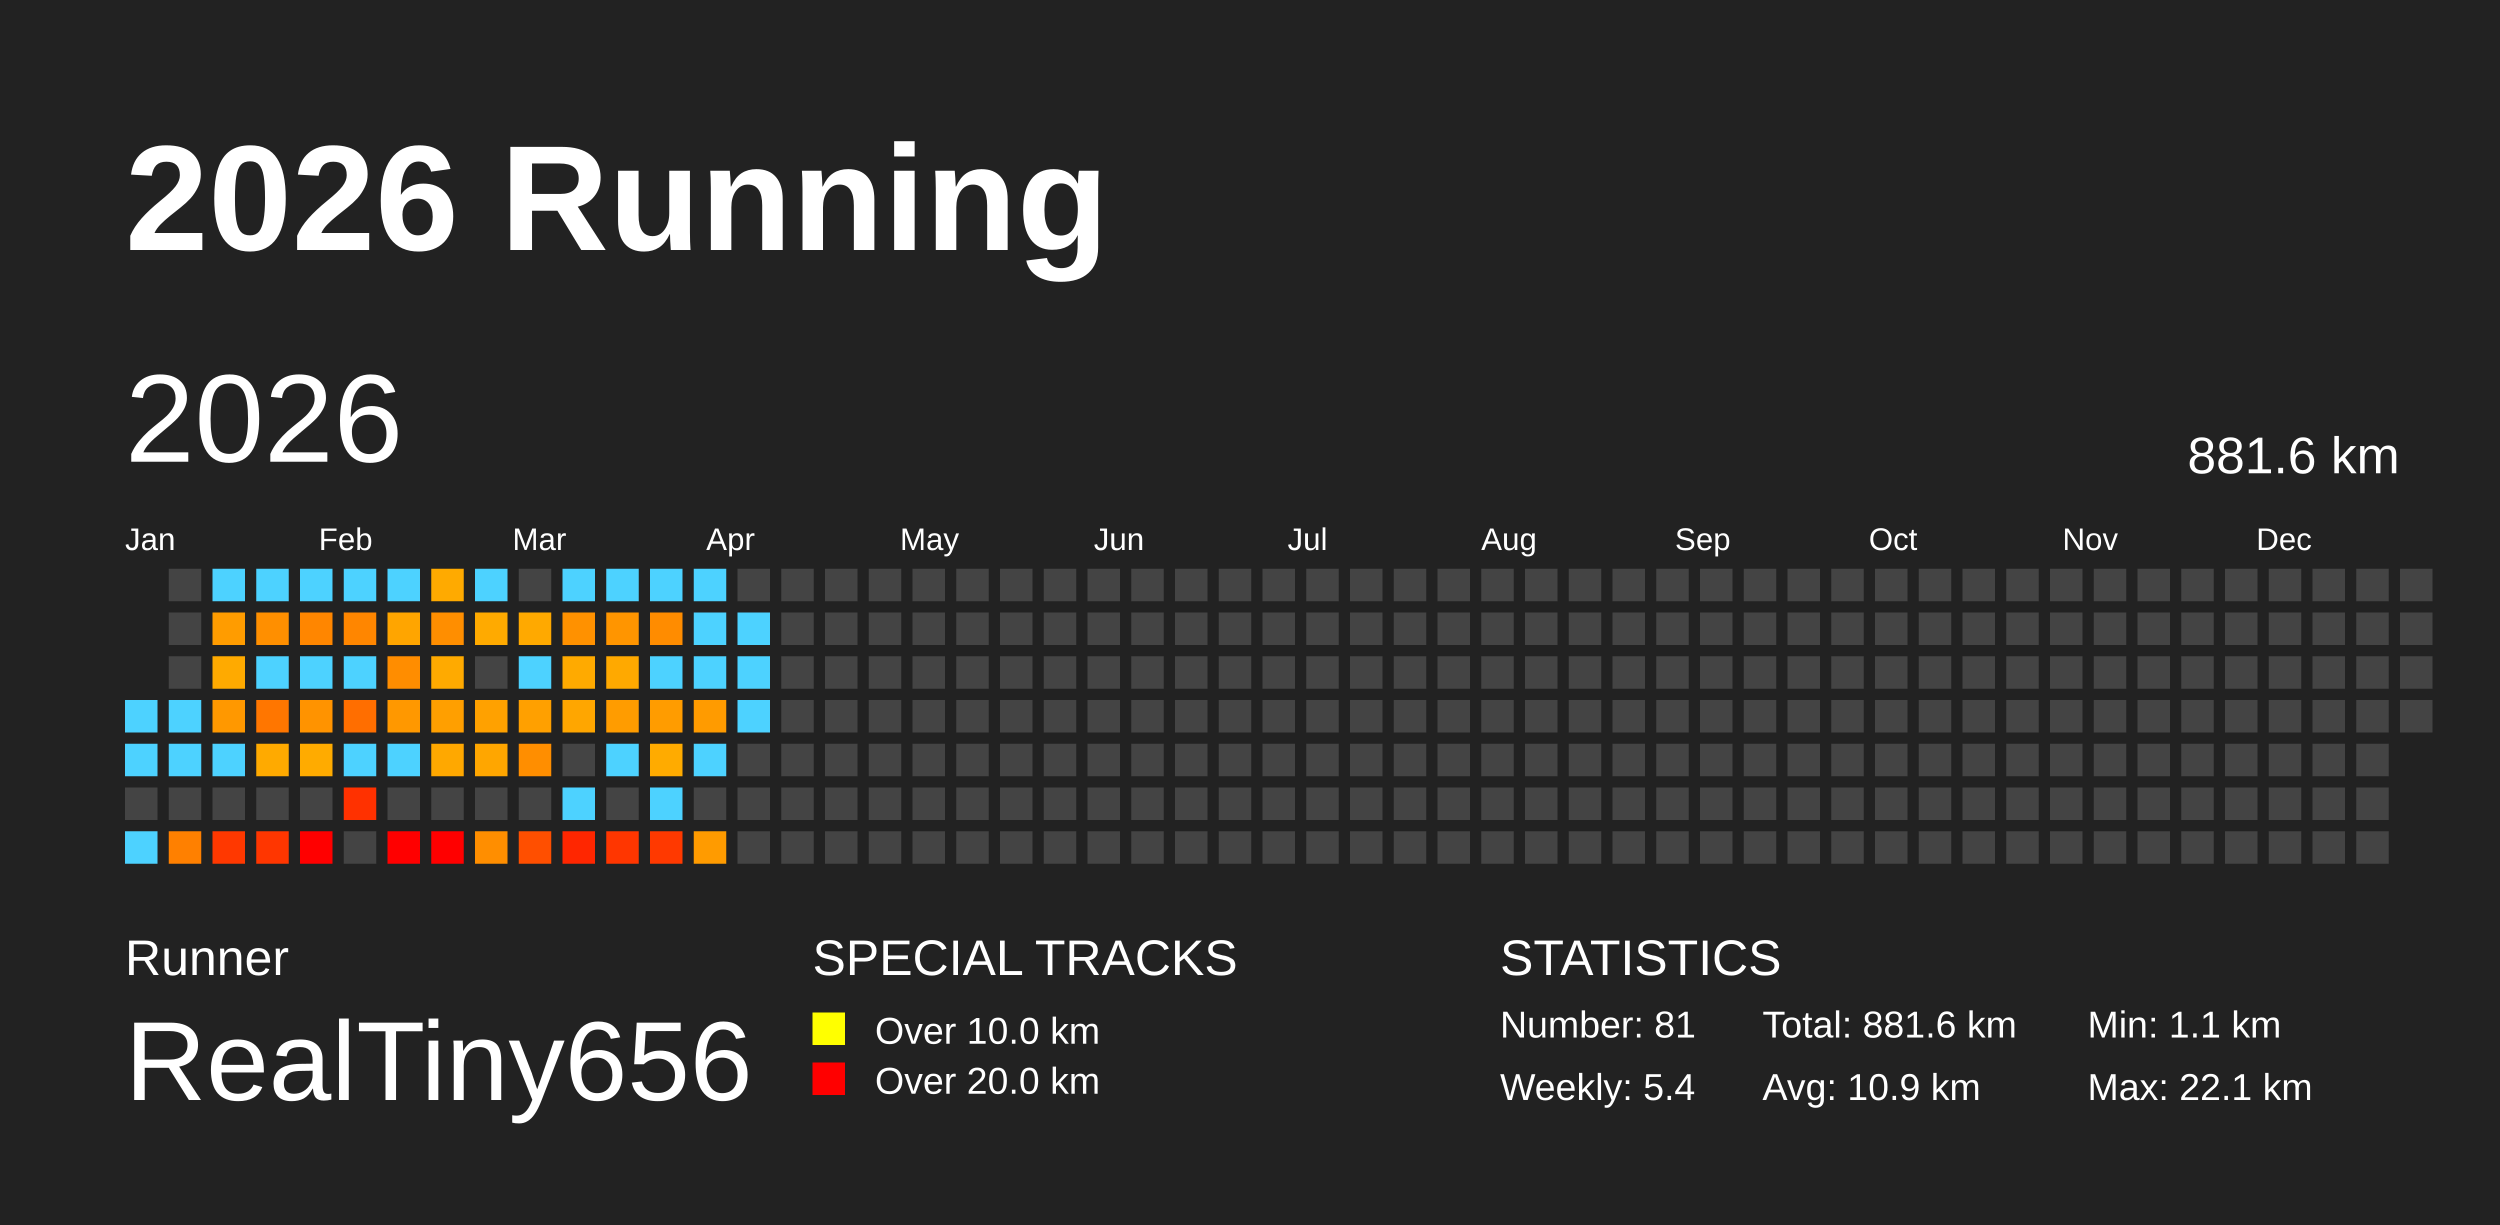
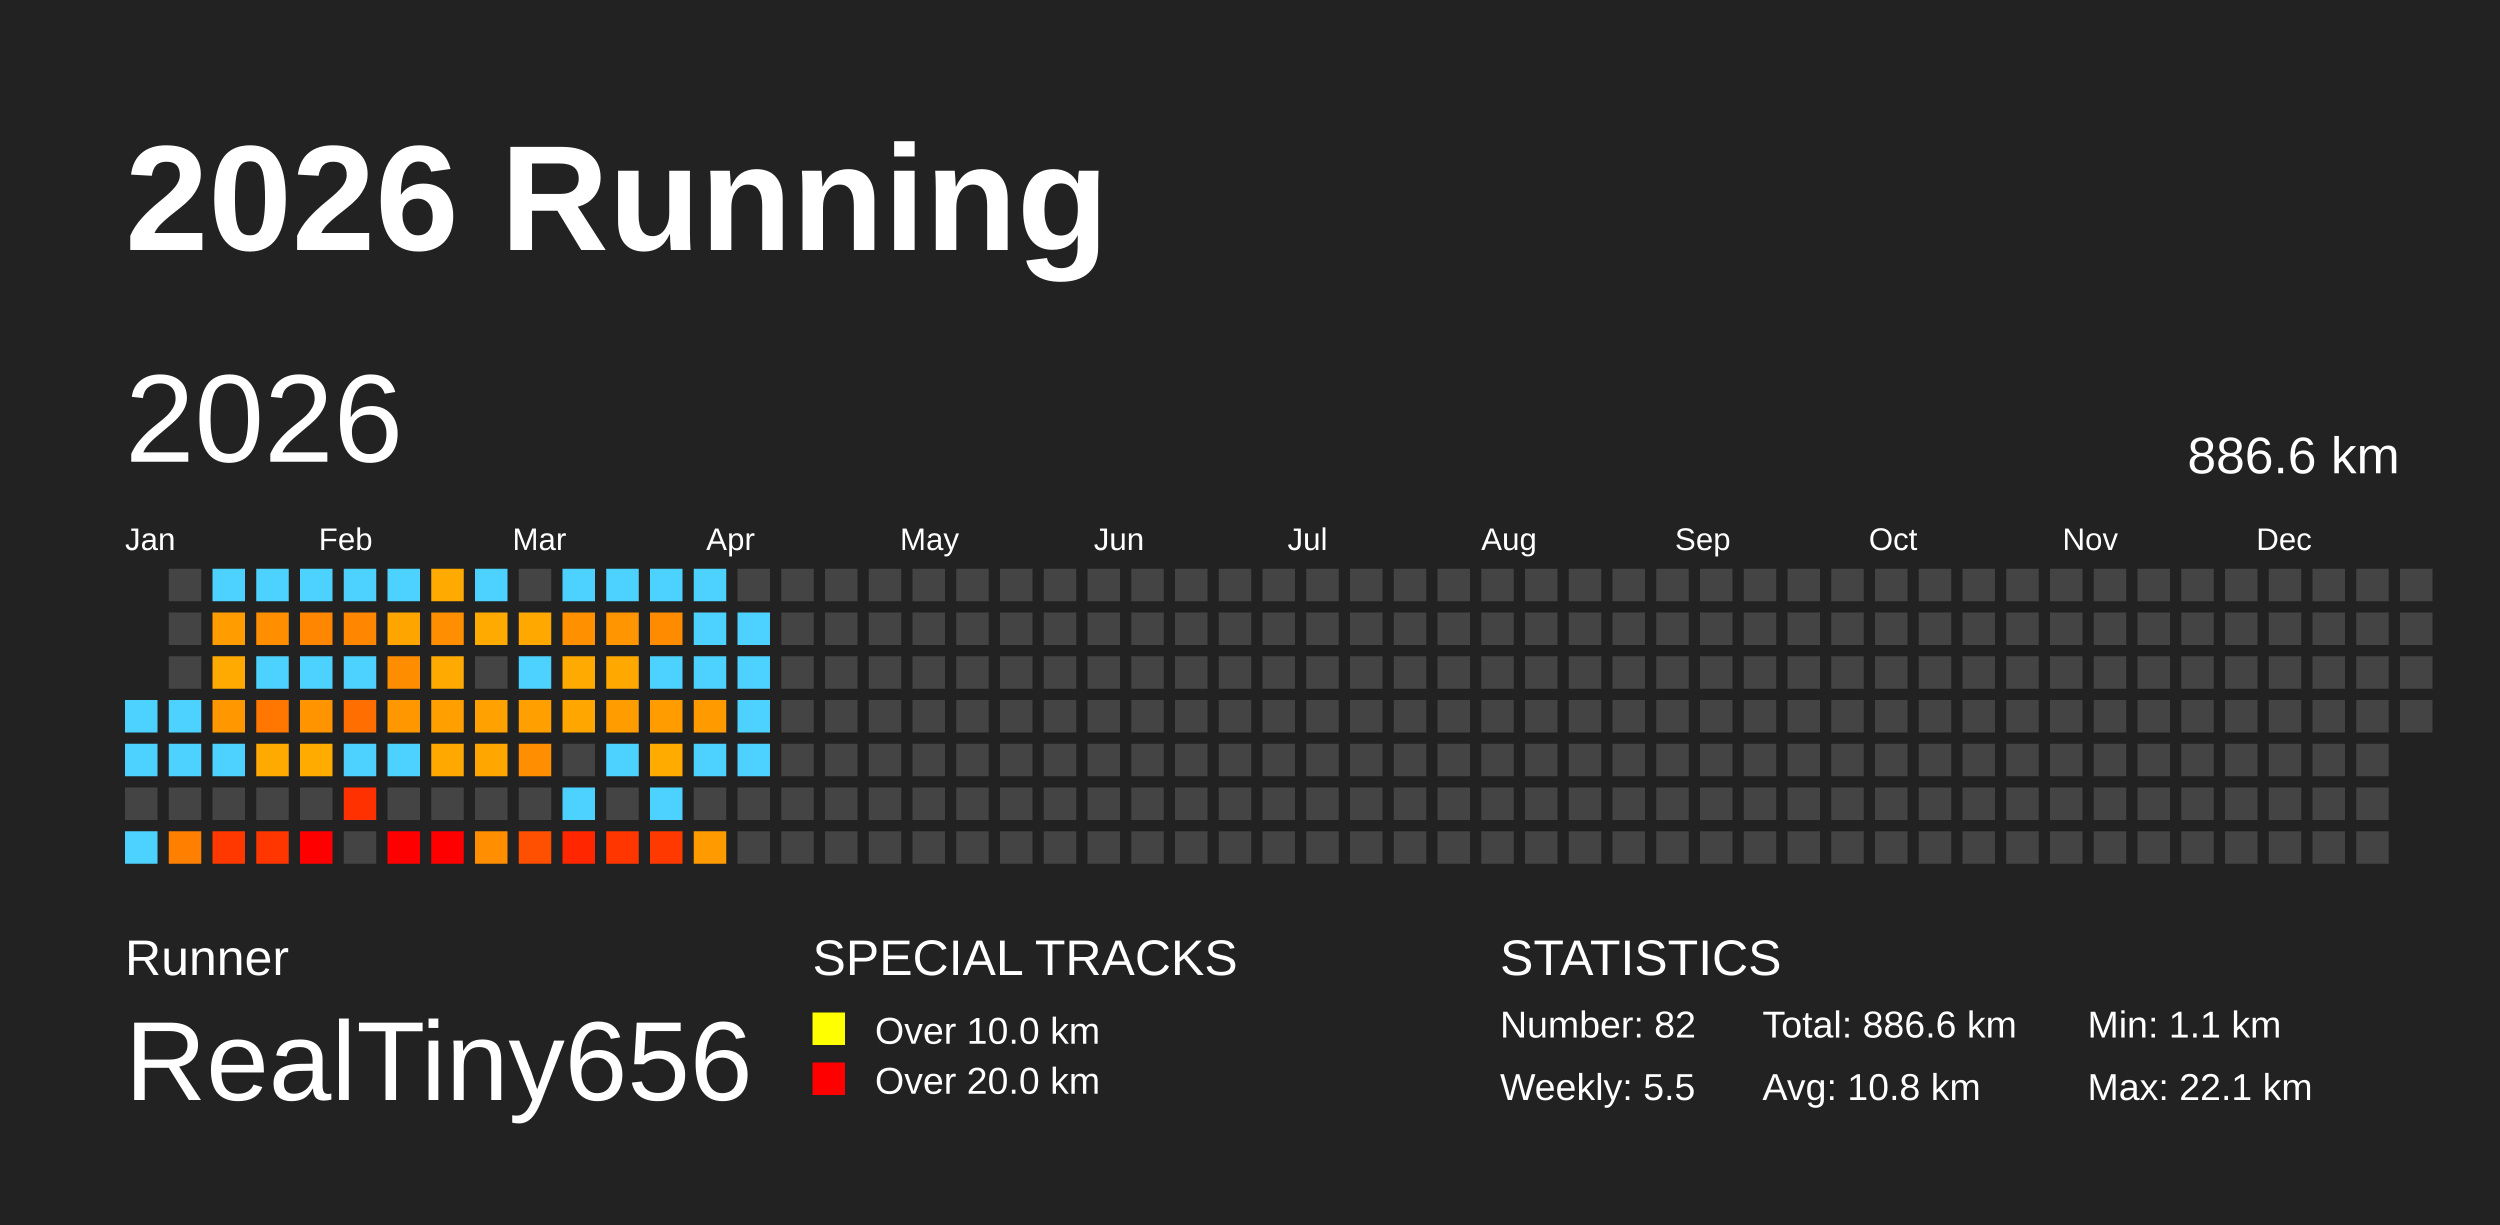
<svg xmlns="http://www.w3.org/2000/svg" baseProfile="full" height="98mm" version="1.1" viewBox="0,0,200,98" width="200mm">
  <defs />
  <rect fill="#222222" height="98" width="200" x="0" y="0" />
  <text fill="#FFFFFF" style="font-size:12px; font-family:Arial; font-weight:bold;" x="10" y="20">2026 Running</text>
  <text fill="#FFFFFF" style="font-size:4px; font-family:Arial" x="10" y="78">Runner</text>
  <text fill="#FFFFFF" style="font-size:9px; font-family:Arial" x="10" y="88">RealTiny656</text>
  <text fill="#FFFFFF" style="font-size:4px; font-family:Arial" x="65" y="78">SPECIAL TRACKS</text>
  <rect fill="yellow" height="2.6" width="2.6" x="65" y="81" />
  <text fill="#FFFFFF" style="font-size:3px; font-family:Arial" x="70" y="83.5">Over 10.0 km</text>
  <rect fill="red" height="2.6" width="2.6" x="65" y="85" />
  <text fill="#FFFFFF" style="font-size:3px; font-family:Arial" x="70" y="87.5">Over 20.0 km</text>
  <text fill="#FFFFFF" style="font-size:4px; font-family:Arial" x="120" y="78">STATISTICS</text>
-   <text fill="#FFFFFF" style="font-size:3px; font-family:Arial" x="120" y="83">Number: 81</text>
-   <text fill="#FFFFFF" style="font-size:3px; font-family:Arial" x="120" y="88">Weekly: 5.4</text>
-   <text fill="#FFFFFF" style="font-size:3px; font-family:Arial" x="141" y="83">Total: 881.6 km</text>
-   <text fill="#FFFFFF" style="font-size:3px; font-family:Arial" x="141" y="88">Avg: 10.9 km</text>
+   <text fill="#FFFFFF" style="font-size:3px; font-family:Arial" x="120" y="83">Number: 82</text>
+   <text fill="#FFFFFF" style="font-size:3px; font-family:Arial" x="120" y="88">Weekly: 5.5</text>
+   <text fill="#FFFFFF" style="font-size:3px; font-family:Arial" x="141" y="83">Total: 886.6 km</text>
+   <text fill="#FFFFFF" style="font-size:3px; font-family:Arial" x="141" y="88">Avg: 10.8 km</text>
  <text fill="#FFFFFF" style="font-size:3px; font-family:Arial" x="167" y="83">Min: 1.1 km</text>
  <text fill="#FFFFFF" style="font-size:3px; font-family:Arial" x="167" y="88">Max: 22.1 km</text>
  <text dominant-baseline="hanging" fill="#FFFFFF" style="font-size:10.0px; font-family:Arial;" x="10" y="30">2026</text>
-   <text dominant-baseline="hanging" fill="#FFFFFF" style="font-size:4.125px; font-family:Arial;" x="175" y="35">881.6 km</text>
+   <text dominant-baseline="hanging" fill="#FFFFFF" style="font-size:4.125px; font-family:Arial;" x="175" y="35">886.6 km</text>
  <text fill="#FFFFFF" style="font-size:2.5px; font-family:Arial" x="10.0" y="44">Jan</text>
  <text fill="#FFFFFF" style="font-size:2.5px; font-family:Arial" x="25.5" y="44">Feb</text>
  <text fill="#FFFFFF" style="font-size:2.5px; font-family:Arial" x="41.0" y="44">Mar</text>
  <text fill="#FFFFFF" style="font-size:2.5px; font-family:Arial" x="56.5" y="44">Apr</text>
  <text fill="#FFFFFF" style="font-size:2.5px; font-family:Arial" x="72.0" y="44">May</text>
  <text fill="#FFFFFF" style="font-size:2.5px; font-family:Arial" x="87.5" y="44">Jun</text>
  <text fill="#FFFFFF" style="font-size:2.5px; font-family:Arial" x="103.0" y="44">Jul</text>
  <text fill="#FFFFFF" style="font-size:2.5px; font-family:Arial" x="118.5" y="44">Aug</text>
  <text fill="#FFFFFF" style="font-size:2.5px; font-family:Arial" x="134.0" y="44">Sep</text>
  <text fill="#FFFFFF" style="font-size:2.5px; font-family:Arial" x="149.5" y="44">Oct</text>
  <text fill="#FFFFFF" style="font-size:2.5px; font-family:Arial" x="165.0" y="44">Nov</text>
  <text fill="#FFFFFF" style="font-size:2.5px; font-family:Arial" x="180.5" y="44">Dec</text>
  <rect fill="#4dd2ff" height="2.6" width="2.6" x="10.0" y="56.0" />
  <rect fill="#4dd2ff" height="2.6" width="2.6" x="10.0" y="59.5" />
  <rect fill="#444444" height="2.6" width="2.6" x="10.0" y="63.0" />
  <rect fill="#4dd2ff" height="2.6" width="2.6" x="10.0" y="66.5" />
  <rect fill="#444444" height="2.6" width="2.6" x="13.5" y="45.5" />
  <rect fill="#444444" height="2.6" width="2.6" x="13.5" y="49.0" />
  <rect fill="#444444" height="2.6" width="2.6" x="13.5" y="52.5" />
  <rect fill="#4dd2ff" height="2.6" width="2.6" x="13.5" y="56.0" />
  <rect fill="#4dd2ff" height="2.6" width="2.6" x="13.5" y="59.5" />
  <rect fill="#444444" height="2.6" width="2.6" x="13.5" y="63.0" />
  <rect fill="#ff8000" height="2.6" width="2.6" x="13.5" y="66.5" />
  <rect fill="#4dd2ff" height="2.6" width="2.6" x="17.0" y="45.5" />
  <rect fill="#ff9c00" height="2.6" width="2.6" x="17.0" y="49.0" />
  <rect fill="#ffaa00" height="2.6" width="2.6" x="17.0" y="52.5" />
  <rect fill="#ff9800" height="2.6" width="2.6" x="17.0" y="56.0" />
  <rect fill="#4dd2ff" height="2.6" width="2.6" x="17.0" y="59.5" />
  <rect fill="#444444" height="2.6" width="2.6" x="17.0" y="63.0" />
  <rect fill="#ff3800" height="2.6" width="2.6" x="17.0" y="66.5" />
  <rect fill="#4dd2ff" height="2.6" width="2.6" x="20.5" y="45.5" />
  <rect fill="#ff8f00" height="2.6" width="2.6" x="20.5" y="49.0" />
  <rect fill="#4dd2ff" height="2.6" width="2.6" x="20.5" y="52.5" />
  <rect fill="#ff7600" height="2.6" width="2.6" x="20.5" y="56.0" />
  <rect fill="#ffaa00" height="2.6" width="2.6" x="20.5" y="59.5" />
  <rect fill="#444444" height="2.6" width="2.6" x="20.5" y="63.0" />
  <rect fill="#ff3600" height="2.6" width="2.6" x="20.5" y="66.5" />
  <rect fill="#4dd2ff" height="2.6" width="2.6" x="24.0" y="45.5" />
  <rect fill="#ff8600" height="2.6" width="2.6" x="24.0" y="49.0" />
  <rect fill="#4dd2ff" height="2.6" width="2.6" x="24.0" y="52.5" />
  <rect fill="#ff9300" height="2.6" width="2.6" x="24.0" y="56.0" />
  <rect fill="#ffab00" height="2.6" width="2.6" x="24.0" y="59.5" />
  <rect fill="#444444" height="2.6" width="2.6" x="24.0" y="63.0" />
  <rect fill="red" height="2.6" width="2.6" x="24.0" y="66.5" />
  <rect fill="#4dd2ff" height="2.6" width="2.6" x="27.5" y="45.5" />
  <rect fill="#ff8600" height="2.6" width="2.6" x="27.5" y="49.0" />
  <rect fill="#4dd2ff" height="2.6" width="2.6" x="27.5" y="52.5" />
  <rect fill="#ff6e00" height="2.6" width="2.6" x="27.5" y="56.0" />
  <rect fill="#4dd2ff" height="2.6" width="2.6" x="27.5" y="59.5" />
  <rect fill="#ff3100" height="2.6" width="2.6" x="27.5" y="63.0" />
  <rect fill="#444444" height="2.6" width="2.6" x="27.5" y="66.5" />
  <rect fill="#4dd2ff" height="2.6" width="2.6" x="31.0" y="45.5" />
  <rect fill="#ffa500" height="2.6" width="2.6" x="31.0" y="49.0" />
  <rect fill="#ff8d00" height="2.6" width="2.6" x="31.0" y="52.5" />
  <rect fill="#ff9800" height="2.6" width="2.6" x="31.0" y="56.0" />
  <rect fill="#4dd2ff" height="2.6" width="2.6" x="31.0" y="59.5" />
  <rect fill="#444444" height="2.6" width="2.6" x="31.0" y="63.0" />
  <rect fill="red" height="2.6" width="2.6" x="31.0" y="66.5" />
  <rect fill="#ffaa00" height="2.6" width="2.6" x="34.5" y="45.5" />
  <rect fill="#ff8e00" height="2.6" width="2.6" x="34.5" y="49.0" />
  <rect fill="#ffaa00" height="2.6" width="2.6" x="34.5" y="52.5" />
  <rect fill="#ff9f00" height="2.6" width="2.6" x="34.5" y="56.0" />
  <rect fill="#ffa800" height="2.6" width="2.6" x="34.5" y="59.5" />
  <rect fill="#444444" height="2.6" width="2.6" x="34.5" y="63.0" />
  <rect fill="red" height="2.6" width="2.6" x="34.5" y="66.5" />
  <rect fill="#4dd2ff" height="2.6" width="2.6" x="38.0" y="45.5" />
  <rect fill="#ffaa00" height="2.6" width="2.6" x="38.0" y="49.0" />
  <rect fill="#444444" height="2.6" width="2.6" x="38.0" y="52.5" />
  <rect fill="#ffa100" height="2.6" width="2.6" x="38.0" y="56.0" />
  <rect fill="#ffa600" height="2.6" width="2.6" x="38.0" y="59.5" />
  <rect fill="#444444" height="2.6" width="2.6" x="38.0" y="63.0" />
  <rect fill="#ff8e00" height="2.6" width="2.6" x="38.0" y="66.5" />
  <rect fill="#444444" height="2.6" width="2.6" x="41.5" y="45.5" />
  <rect fill="#ffa900" height="2.6" width="2.6" x="41.5" y="49.0" />
  <rect fill="#4dd2ff" height="2.6" width="2.6" x="41.5" y="52.5" />
  <rect fill="#ffa000" height="2.6" width="2.6" x="41.5" y="56.0" />
  <rect fill="#ff8e00" height="2.6" width="2.6" x="41.5" y="59.5" />
  <rect fill="#444444" height="2.6" width="2.6" x="41.5" y="63.0" />
  <rect fill="#ff4f00" height="2.6" width="2.6" x="41.5" y="66.5" />
  <rect fill="#4dd2ff" height="2.6" width="2.6" x="45.0" y="45.5" />
  <rect fill="#ff9100" height="2.6" width="2.6" x="45.0" y="49.0" />
  <rect fill="#ffaa00" height="2.6" width="2.6" x="45.0" y="52.5" />
  <rect fill="#ffa600" height="2.6" width="2.6" x="45.0" y="56.0" />
  <rect fill="#444444" height="2.6" width="2.6" x="45.0" y="59.5" />
  <rect fill="#4dd2ff" height="2.6" width="2.6" x="45.0" y="63.0" />
  <rect fill="#ff2600" height="2.6" width="2.6" x="45.0" y="66.5" />
  <rect fill="#4dd2ff" height="2.6" width="2.6" x="48.5" y="45.5" />
  <rect fill="#ff9500" height="2.6" width="2.6" x="48.5" y="49.0" />
  <rect fill="#ffa900" height="2.6" width="2.6" x="48.5" y="52.5" />
  <rect fill="#ff9c00" height="2.6" width="2.6" x="48.5" y="56.0" />
  <rect fill="#4dd2ff" height="2.6" width="2.6" x="48.5" y="59.5" />
  <rect fill="#444444" height="2.6" width="2.6" x="48.5" y="63.0" />
  <rect fill="#ff3600" height="2.6" width="2.6" x="48.5" y="66.5" />
  <rect fill="#4dd2ff" height="2.6" width="2.6" x="52.0" y="45.5" />
  <rect fill="#ff8c00" height="2.6" width="2.6" x="52.0" y="49.0" />
  <rect fill="#4dd2ff" height="2.6" width="2.6" x="52.0" y="52.5" />
  <rect fill="#ff9c00" height="2.6" width="2.6" x="52.0" y="56.0" />
  <rect fill="#ffab00" height="2.6" width="2.6" x="52.0" y="59.5" />
  <rect fill="#4dd2ff" height="2.6" width="2.6" x="52.0" y="63.0" />
  <rect fill="#ff3900" height="2.6" width="2.6" x="52.0" y="66.5" />
  <rect fill="#4dd2ff" height="2.6" width="2.6" x="55.5" y="45.5" />
  <rect fill="#4dd2ff" height="2.6" width="2.6" x="55.5" y="49.0" />
  <rect fill="#4dd2ff" height="2.6" width="2.6" x="55.5" y="52.5" />
  <rect fill="#ff9b00" height="2.6" width="2.6" x="55.5" y="56.0" />
  <rect fill="#4dd2ff" height="2.6" width="2.6" x="55.5" y="59.5" />
  <rect fill="#444444" height="2.6" width="2.6" x="55.5" y="63.0" />
  <rect fill="#ff9b00" height="2.6" width="2.6" x="55.5" y="66.5" />
  <rect fill="#444444" height="2.6" width="2.6" x="59.0" y="45.5" />
  <rect fill="#4dd2ff" height="2.6" width="2.6" x="59.0" y="49.0" />
  <rect fill="#4dd2ff" height="2.6" width="2.6" x="59.0" y="52.5" />
  <rect fill="#4dd2ff" height="2.6" width="2.6" x="59.0" y="56.0" />
-   <rect fill="#444444" height="2.6" width="2.6" x="59.0" y="59.5" />
+   <rect fill="#4dd2ff" height="2.6" width="2.6" x="59.0" y="59.5" />
  <rect fill="#444444" height="2.6" width="2.6" x="59.0" y="63.0" />
  <rect fill="#444444" height="2.6" width="2.6" x="59.0" y="66.5" />
  <rect fill="#444444" height="2.6" width="2.6" x="62.5" y="45.5" />
  <rect fill="#444444" height="2.6" width="2.6" x="62.5" y="49.0" />
  <rect fill="#444444" height="2.6" width="2.6" x="62.5" y="52.5" />
  <rect fill="#444444" height="2.6" width="2.6" x="62.5" y="56.0" />
  <rect fill="#444444" height="2.6" width="2.6" x="62.5" y="59.5" />
  <rect fill="#444444" height="2.6" width="2.6" x="62.5" y="63.0" />
  <rect fill="#444444" height="2.6" width="2.6" x="62.5" y="66.5" />
  <rect fill="#444444" height="2.6" width="2.6" x="66.0" y="45.5" />
  <rect fill="#444444" height="2.6" width="2.6" x="66.0" y="49.0" />
  <rect fill="#444444" height="2.6" width="2.6" x="66.0" y="52.5" />
  <rect fill="#444444" height="2.6" width="2.6" x="66.0" y="56.0" />
  <rect fill="#444444" height="2.6" width="2.6" x="66.0" y="59.5" />
  <rect fill="#444444" height="2.6" width="2.6" x="66.0" y="63.0" />
  <rect fill="#444444" height="2.6" width="2.6" x="66.0" y="66.5" />
  <rect fill="#444444" height="2.6" width="2.6" x="69.5" y="45.5" />
  <rect fill="#444444" height="2.6" width="2.6" x="69.5" y="49.0" />
  <rect fill="#444444" height="2.6" width="2.6" x="69.5" y="52.5" />
  <rect fill="#444444" height="2.6" width="2.6" x="69.5" y="56.0" />
  <rect fill="#444444" height="2.6" width="2.6" x="69.5" y="59.5" />
  <rect fill="#444444" height="2.6" width="2.6" x="69.5" y="63.0" />
  <rect fill="#444444" height="2.6" width="2.6" x="69.5" y="66.5" />
  <rect fill="#444444" height="2.6" width="2.6" x="73.0" y="45.5" />
  <rect fill="#444444" height="2.6" width="2.6" x="73.0" y="49.0" />
  <rect fill="#444444" height="2.6" width="2.6" x="73.0" y="52.5" />
  <rect fill="#444444" height="2.6" width="2.6" x="73.0" y="56.0" />
  <rect fill="#444444" height="2.6" width="2.6" x="73.0" y="59.5" />
  <rect fill="#444444" height="2.6" width="2.6" x="73.0" y="63.0" />
  <rect fill="#444444" height="2.6" width="2.6" x="73.0" y="66.5" />
  <rect fill="#444444" height="2.6" width="2.6" x="76.5" y="45.5" />
  <rect fill="#444444" height="2.6" width="2.6" x="76.5" y="49.0" />
  <rect fill="#444444" height="2.6" width="2.6" x="76.5" y="52.5" />
  <rect fill="#444444" height="2.6" width="2.6" x="76.5" y="56.0" />
  <rect fill="#444444" height="2.6" width="2.6" x="76.5" y="59.5" />
  <rect fill="#444444" height="2.6" width="2.6" x="76.5" y="63.0" />
  <rect fill="#444444" height="2.6" width="2.6" x="76.5" y="66.5" />
  <rect fill="#444444" height="2.6" width="2.6" x="80.0" y="45.5" />
  <rect fill="#444444" height="2.6" width="2.6" x="80.0" y="49.0" />
  <rect fill="#444444" height="2.6" width="2.6" x="80.0" y="52.5" />
  <rect fill="#444444" height="2.6" width="2.6" x="80.0" y="56.0" />
  <rect fill="#444444" height="2.6" width="2.6" x="80.0" y="59.5" />
  <rect fill="#444444" height="2.6" width="2.6" x="80.0" y="63.0" />
  <rect fill="#444444" height="2.6" width="2.6" x="80.0" y="66.5" />
  <rect fill="#444444" height="2.6" width="2.6" x="83.5" y="45.5" />
  <rect fill="#444444" height="2.6" width="2.6" x="83.5" y="49.0" />
  <rect fill="#444444" height="2.6" width="2.6" x="83.5" y="52.5" />
  <rect fill="#444444" height="2.6" width="2.6" x="83.5" y="56.0" />
  <rect fill="#444444" height="2.6" width="2.6" x="83.5" y="59.5" />
  <rect fill="#444444" height="2.6" width="2.6" x="83.5" y="63.0" />
  <rect fill="#444444" height="2.6" width="2.6" x="83.5" y="66.5" />
  <rect fill="#444444" height="2.6" width="2.6" x="87.0" y="45.5" />
  <rect fill="#444444" height="2.6" width="2.6" x="87.0" y="49.0" />
  <rect fill="#444444" height="2.6" width="2.6" x="87.0" y="52.5" />
  <rect fill="#444444" height="2.6" width="2.6" x="87.0" y="56.0" />
  <rect fill="#444444" height="2.6" width="2.6" x="87.0" y="59.5" />
  <rect fill="#444444" height="2.6" width="2.6" x="87.0" y="63.0" />
  <rect fill="#444444" height="2.6" width="2.6" x="87.0" y="66.5" />
  <rect fill="#444444" height="2.6" width="2.6" x="90.5" y="45.5" />
  <rect fill="#444444" height="2.6" width="2.6" x="90.5" y="49.0" />
  <rect fill="#444444" height="2.6" width="2.6" x="90.5" y="52.5" />
  <rect fill="#444444" height="2.6" width="2.6" x="90.5" y="56.0" />
  <rect fill="#444444" height="2.6" width="2.6" x="90.5" y="59.5" />
  <rect fill="#444444" height="2.6" width="2.6" x="90.5" y="63.0" />
  <rect fill="#444444" height="2.6" width="2.6" x="90.5" y="66.5" />
  <rect fill="#444444" height="2.6" width="2.6" x="94.0" y="45.5" />
  <rect fill="#444444" height="2.6" width="2.6" x="94.0" y="49.0" />
  <rect fill="#444444" height="2.6" width="2.6" x="94.0" y="52.5" />
  <rect fill="#444444" height="2.6" width="2.6" x="94.0" y="56.0" />
  <rect fill="#444444" height="2.6" width="2.6" x="94.0" y="59.5" />
  <rect fill="#444444" height="2.6" width="2.6" x="94.0" y="63.0" />
  <rect fill="#444444" height="2.6" width="2.6" x="94.0" y="66.5" />
  <rect fill="#444444" height="2.6" width="2.6" x="97.5" y="45.5" />
  <rect fill="#444444" height="2.6" width="2.6" x="97.5" y="49.0" />
  <rect fill="#444444" height="2.6" width="2.6" x="97.5" y="52.5" />
  <rect fill="#444444" height="2.6" width="2.6" x="97.5" y="56.0" />
  <rect fill="#444444" height="2.6" width="2.6" x="97.5" y="59.5" />
  <rect fill="#444444" height="2.6" width="2.6" x="97.5" y="63.0" />
  <rect fill="#444444" height="2.6" width="2.6" x="97.5" y="66.5" />
  <rect fill="#444444" height="2.6" width="2.6" x="101.0" y="45.5" />
  <rect fill="#444444" height="2.6" width="2.6" x="101.0" y="49.0" />
  <rect fill="#444444" height="2.6" width="2.6" x="101.0" y="52.5" />
  <rect fill="#444444" height="2.6" width="2.6" x="101.0" y="56.0" />
  <rect fill="#444444" height="2.6" width="2.6" x="101.0" y="59.5" />
  <rect fill="#444444" height="2.6" width="2.6" x="101.0" y="63.0" />
  <rect fill="#444444" height="2.6" width="2.6" x="101.0" y="66.5" />
  <rect fill="#444444" height="2.6" width="2.6" x="104.5" y="45.5" />
  <rect fill="#444444" height="2.6" width="2.6" x="104.5" y="49.0" />
  <rect fill="#444444" height="2.6" width="2.6" x="104.5" y="52.5" />
  <rect fill="#444444" height="2.6" width="2.6" x="104.5" y="56.0" />
  <rect fill="#444444" height="2.6" width="2.6" x="104.5" y="59.5" />
  <rect fill="#444444" height="2.6" width="2.6" x="104.5" y="63.0" />
  <rect fill="#444444" height="2.6" width="2.6" x="104.5" y="66.5" />
  <rect fill="#444444" height="2.6" width="2.6" x="108.0" y="45.5" />
  <rect fill="#444444" height="2.6" width="2.6" x="108.0" y="49.0" />
  <rect fill="#444444" height="2.6" width="2.6" x="108.0" y="52.5" />
  <rect fill="#444444" height="2.6" width="2.6" x="108.0" y="56.0" />
  <rect fill="#444444" height="2.6" width="2.6" x="108.0" y="59.5" />
  <rect fill="#444444" height="2.6" width="2.6" x="108.0" y="63.0" />
  <rect fill="#444444" height="2.6" width="2.6" x="108.0" y="66.5" />
  <rect fill="#444444" height="2.6" width="2.6" x="111.5" y="45.5" />
  <rect fill="#444444" height="2.6" width="2.6" x="111.5" y="49.0" />
  <rect fill="#444444" height="2.6" width="2.6" x="111.5" y="52.5" />
  <rect fill="#444444" height="2.6" width="2.6" x="111.5" y="56.0" />
  <rect fill="#444444" height="2.6" width="2.6" x="111.5" y="59.5" />
  <rect fill="#444444" height="2.6" width="2.6" x="111.5" y="63.0" />
  <rect fill="#444444" height="2.6" width="2.6" x="111.5" y="66.5" />
  <rect fill="#444444" height="2.6" width="2.6" x="115.0" y="45.5" />
  <rect fill="#444444" height="2.6" width="2.6" x="115.0" y="49.0" />
  <rect fill="#444444" height="2.6" width="2.6" x="115.0" y="52.5" />
  <rect fill="#444444" height="2.6" width="2.6" x="115.0" y="56.0" />
  <rect fill="#444444" height="2.6" width="2.6" x="115.0" y="59.5" />
  <rect fill="#444444" height="2.6" width="2.6" x="115.0" y="63.0" />
  <rect fill="#444444" height="2.6" width="2.6" x="115.0" y="66.5" />
  <rect fill="#444444" height="2.6" width="2.6" x="118.5" y="45.5" />
  <rect fill="#444444" height="2.6" width="2.6" x="118.5" y="49.0" />
  <rect fill="#444444" height="2.6" width="2.6" x="118.5" y="52.5" />
  <rect fill="#444444" height="2.6" width="2.6" x="118.5" y="56.0" />
  <rect fill="#444444" height="2.6" width="2.6" x="118.5" y="59.5" />
  <rect fill="#444444" height="2.6" width="2.6" x="118.5" y="63.0" />
  <rect fill="#444444" height="2.6" width="2.6" x="118.5" y="66.5" />
  <rect fill="#444444" height="2.6" width="2.6" x="122.0" y="45.5" />
  <rect fill="#444444" height="2.6" width="2.6" x="122.0" y="49.0" />
  <rect fill="#444444" height="2.6" width="2.6" x="122.0" y="52.5" />
  <rect fill="#444444" height="2.6" width="2.6" x="122.0" y="56.0" />
  <rect fill="#444444" height="2.6" width="2.6" x="122.0" y="59.5" />
  <rect fill="#444444" height="2.6" width="2.6" x="122.0" y="63.0" />
  <rect fill="#444444" height="2.6" width="2.6" x="122.0" y="66.5" />
  <rect fill="#444444" height="2.6" width="2.6" x="125.5" y="45.5" />
  <rect fill="#444444" height="2.6" width="2.6" x="125.5" y="49.0" />
  <rect fill="#444444" height="2.6" width="2.6" x="125.5" y="52.5" />
  <rect fill="#444444" height="2.6" width="2.6" x="125.5" y="56.0" />
  <rect fill="#444444" height="2.6" width="2.6" x="125.5" y="59.5" />
  <rect fill="#444444" height="2.6" width="2.6" x="125.5" y="63.0" />
  <rect fill="#444444" height="2.6" width="2.6" x="125.5" y="66.5" />
  <rect fill="#444444" height="2.6" width="2.6" x="129.0" y="45.5" />
  <rect fill="#444444" height="2.6" width="2.6" x="129.0" y="49.0" />
  <rect fill="#444444" height="2.6" width="2.6" x="129.0" y="52.5" />
  <rect fill="#444444" height="2.6" width="2.6" x="129.0" y="56.0" />
  <rect fill="#444444" height="2.6" width="2.6" x="129.0" y="59.5" />
  <rect fill="#444444" height="2.6" width="2.6" x="129.0" y="63.0" />
  <rect fill="#444444" height="2.6" width="2.6" x="129.0" y="66.5" />
  <rect fill="#444444" height="2.6" width="2.6" x="132.5" y="45.5" />
  <rect fill="#444444" height="2.6" width="2.6" x="132.5" y="49.0" />
  <rect fill="#444444" height="2.6" width="2.6" x="132.5" y="52.5" />
  <rect fill="#444444" height="2.6" width="2.6" x="132.5" y="56.0" />
  <rect fill="#444444" height="2.6" width="2.6" x="132.5" y="59.5" />
  <rect fill="#444444" height="2.6" width="2.6" x="132.5" y="63.0" />
  <rect fill="#444444" height="2.6" width="2.6" x="132.5" y="66.5" />
  <rect fill="#444444" height="2.6" width="2.6" x="136.0" y="45.5" />
  <rect fill="#444444" height="2.6" width="2.6" x="136.0" y="49.0" />
  <rect fill="#444444" height="2.6" width="2.6" x="136.0" y="52.5" />
  <rect fill="#444444" height="2.6" width="2.6" x="136.0" y="56.0" />
  <rect fill="#444444" height="2.6" width="2.6" x="136.0" y="59.5" />
  <rect fill="#444444" height="2.6" width="2.6" x="136.0" y="63.0" />
  <rect fill="#444444" height="2.6" width="2.6" x="136.0" y="66.5" />
  <rect fill="#444444" height="2.6" width="2.6" x="139.5" y="45.5" />
  <rect fill="#444444" height="2.6" width="2.6" x="139.5" y="49.0" />
  <rect fill="#444444" height="2.6" width="2.6" x="139.5" y="52.5" />
  <rect fill="#444444" height="2.6" width="2.6" x="139.5" y="56.0" />
  <rect fill="#444444" height="2.6" width="2.6" x="139.5" y="59.5" />
  <rect fill="#444444" height="2.6" width="2.6" x="139.5" y="63.0" />
  <rect fill="#444444" height="2.6" width="2.6" x="139.5" y="66.5" />
  <rect fill="#444444" height="2.6" width="2.6" x="143.0" y="45.5" />
  <rect fill="#444444" height="2.6" width="2.6" x="143.0" y="49.0" />
  <rect fill="#444444" height="2.6" width="2.6" x="143.0" y="52.5" />
  <rect fill="#444444" height="2.6" width="2.6" x="143.0" y="56.0" />
  <rect fill="#444444" height="2.6" width="2.6" x="143.0" y="59.5" />
  <rect fill="#444444" height="2.6" width="2.6" x="143.0" y="63.0" />
  <rect fill="#444444" height="2.6" width="2.6" x="143.0" y="66.5" />
  <rect fill="#444444" height="2.6" width="2.6" x="146.5" y="45.5" />
  <rect fill="#444444" height="2.6" width="2.6" x="146.5" y="49.0" />
  <rect fill="#444444" height="2.6" width="2.6" x="146.5" y="52.5" />
  <rect fill="#444444" height="2.6" width="2.6" x="146.5" y="56.0" />
  <rect fill="#444444" height="2.6" width="2.6" x="146.5" y="59.5" />
  <rect fill="#444444" height="2.6" width="2.6" x="146.5" y="63.0" />
  <rect fill="#444444" height="2.6" width="2.6" x="146.5" y="66.5" />
  <rect fill="#444444" height="2.6" width="2.6" x="150.0" y="45.5" />
  <rect fill="#444444" height="2.6" width="2.6" x="150.0" y="49.0" />
  <rect fill="#444444" height="2.6" width="2.6" x="150.0" y="52.5" />
  <rect fill="#444444" height="2.6" width="2.6" x="150.0" y="56.0" />
  <rect fill="#444444" height="2.6" width="2.6" x="150.0" y="59.5" />
  <rect fill="#444444" height="2.6" width="2.6" x="150.0" y="63.0" />
  <rect fill="#444444" height="2.6" width="2.6" x="150.0" y="66.5" />
  <rect fill="#444444" height="2.6" width="2.6" x="153.5" y="45.5" />
  <rect fill="#444444" height="2.6" width="2.6" x="153.5" y="49.0" />
  <rect fill="#444444" height="2.6" width="2.6" x="153.5" y="52.5" />
  <rect fill="#444444" height="2.6" width="2.6" x="153.5" y="56.0" />
  <rect fill="#444444" height="2.6" width="2.6" x="153.5" y="59.5" />
  <rect fill="#444444" height="2.6" width="2.6" x="153.5" y="63.0" />
  <rect fill="#444444" height="2.6" width="2.6" x="153.5" y="66.5" />
  <rect fill="#444444" height="2.6" width="2.6" x="157.0" y="45.5" />
  <rect fill="#444444" height="2.6" width="2.6" x="157.0" y="49.0" />
  <rect fill="#444444" height="2.6" width="2.6" x="157.0" y="52.5" />
  <rect fill="#444444" height="2.6" width="2.6" x="157.0" y="56.0" />
  <rect fill="#444444" height="2.6" width="2.6" x="157.0" y="59.5" />
  <rect fill="#444444" height="2.6" width="2.6" x="157.0" y="63.0" />
  <rect fill="#444444" height="2.6" width="2.6" x="157.0" y="66.5" />
  <rect fill="#444444" height="2.6" width="2.6" x="160.5" y="45.5" />
  <rect fill="#444444" height="2.6" width="2.6" x="160.5" y="49.0" />
  <rect fill="#444444" height="2.6" width="2.6" x="160.5" y="52.5" />
  <rect fill="#444444" height="2.6" width="2.6" x="160.5" y="56.0" />
  <rect fill="#444444" height="2.6" width="2.6" x="160.5" y="59.5" />
  <rect fill="#444444" height="2.6" width="2.6" x="160.5" y="63.0" />
  <rect fill="#444444" height="2.6" width="2.6" x="160.5" y="66.5" />
  <rect fill="#444444" height="2.6" width="2.6" x="164.0" y="45.5" />
  <rect fill="#444444" height="2.6" width="2.6" x="164.0" y="49.0" />
  <rect fill="#444444" height="2.6" width="2.6" x="164.0" y="52.5" />
  <rect fill="#444444" height="2.6" width="2.6" x="164.0" y="56.0" />
  <rect fill="#444444" height="2.6" width="2.6" x="164.0" y="59.5" />
  <rect fill="#444444" height="2.6" width="2.6" x="164.0" y="63.0" />
  <rect fill="#444444" height="2.6" width="2.6" x="164.0" y="66.5" />
  <rect fill="#444444" height="2.6" width="2.6" x="167.5" y="45.5" />
  <rect fill="#444444" height="2.6" width="2.6" x="167.5" y="49.0" />
  <rect fill="#444444" height="2.6" width="2.6" x="167.5" y="52.5" />
  <rect fill="#444444" height="2.6" width="2.6" x="167.5" y="56.0" />
  <rect fill="#444444" height="2.6" width="2.6" x="167.5" y="59.5" />
  <rect fill="#444444" height="2.6" width="2.6" x="167.5" y="63.0" />
  <rect fill="#444444" height="2.6" width="2.6" x="167.5" y="66.5" />
  <rect fill="#444444" height="2.6" width="2.6" x="171.0" y="45.5" />
  <rect fill="#444444" height="2.6" width="2.6" x="171.0" y="49.0" />
  <rect fill="#444444" height="2.6" width="2.6" x="171.0" y="52.5" />
  <rect fill="#444444" height="2.6" width="2.6" x="171.0" y="56.0" />
  <rect fill="#444444" height="2.6" width="2.6" x="171.0" y="59.5" />
  <rect fill="#444444" height="2.6" width="2.6" x="171.0" y="63.0" />
  <rect fill="#444444" height="2.6" width="2.6" x="171.0" y="66.5" />
  <rect fill="#444444" height="2.6" width="2.6" x="174.5" y="45.5" />
  <rect fill="#444444" height="2.6" width="2.6" x="174.5" y="49.0" />
  <rect fill="#444444" height="2.6" width="2.6" x="174.5" y="52.5" />
  <rect fill="#444444" height="2.6" width="2.6" x="174.5" y="56.0" />
  <rect fill="#444444" height="2.6" width="2.6" x="174.5" y="59.5" />
  <rect fill="#444444" height="2.6" width="2.6" x="174.5" y="63.0" />
  <rect fill="#444444" height="2.6" width="2.6" x="174.5" y="66.5" />
  <rect fill="#444444" height="2.6" width="2.6" x="178.0" y="45.5" />
  <rect fill="#444444" height="2.6" width="2.6" x="178.0" y="49.0" />
  <rect fill="#444444" height="2.6" width="2.6" x="178.0" y="52.5" />
  <rect fill="#444444" height="2.6" width="2.6" x="178.0" y="56.0" />
  <rect fill="#444444" height="2.6" width="2.6" x="178.0" y="59.5" />
  <rect fill="#444444" height="2.6" width="2.6" x="178.0" y="63.0" />
  <rect fill="#444444" height="2.6" width="2.6" x="178.0" y="66.5" />
  <rect fill="#444444" height="2.6" width="2.6" x="181.5" y="45.5" />
  <rect fill="#444444" height="2.6" width="2.6" x="181.5" y="49.0" />
  <rect fill="#444444" height="2.6" width="2.6" x="181.5" y="52.5" />
  <rect fill="#444444" height="2.6" width="2.6" x="181.5" y="56.0" />
  <rect fill="#444444" height="2.6" width="2.6" x="181.5" y="59.5" />
  <rect fill="#444444" height="2.6" width="2.6" x="181.5" y="63.0" />
  <rect fill="#444444" height="2.6" width="2.6" x="181.5" y="66.5" />
  <rect fill="#444444" height="2.6" width="2.6" x="185.0" y="45.5" />
  <rect fill="#444444" height="2.6" width="2.6" x="185.0" y="49.0" />
  <rect fill="#444444" height="2.6" width="2.6" x="185.0" y="52.5" />
  <rect fill="#444444" height="2.6" width="2.6" x="185.0" y="56.0" />
  <rect fill="#444444" height="2.6" width="2.6" x="185.0" y="59.5" />
  <rect fill="#444444" height="2.6" width="2.6" x="185.0" y="63.0" />
  <rect fill="#444444" height="2.6" width="2.6" x="185.0" y="66.5" />
  <rect fill="#444444" height="2.6" width="2.6" x="188.5" y="45.5" />
  <rect fill="#444444" height="2.6" width="2.6" x="188.5" y="49.0" />
  <rect fill="#444444" height="2.6" width="2.6" x="188.5" y="52.5" />
  <rect fill="#444444" height="2.6" width="2.6" x="188.5" y="56.0" />
  <rect fill="#444444" height="2.6" width="2.6" x="188.5" y="59.5" />
  <rect fill="#444444" height="2.6" width="2.6" x="188.5" y="63.0" />
  <rect fill="#444444" height="2.6" width="2.6" x="188.5" y="66.5" />
  <rect fill="#444444" height="2.6" width="2.6" x="192.0" y="45.5" />
  <rect fill="#444444" height="2.6" width="2.6" x="192.0" y="49.0" />
  <rect fill="#444444" height="2.6" width="2.6" x="192.0" y="52.5" />
  <rect fill="#444444" height="2.6" width="2.6" x="192.0" y="56.0" />
</svg>
